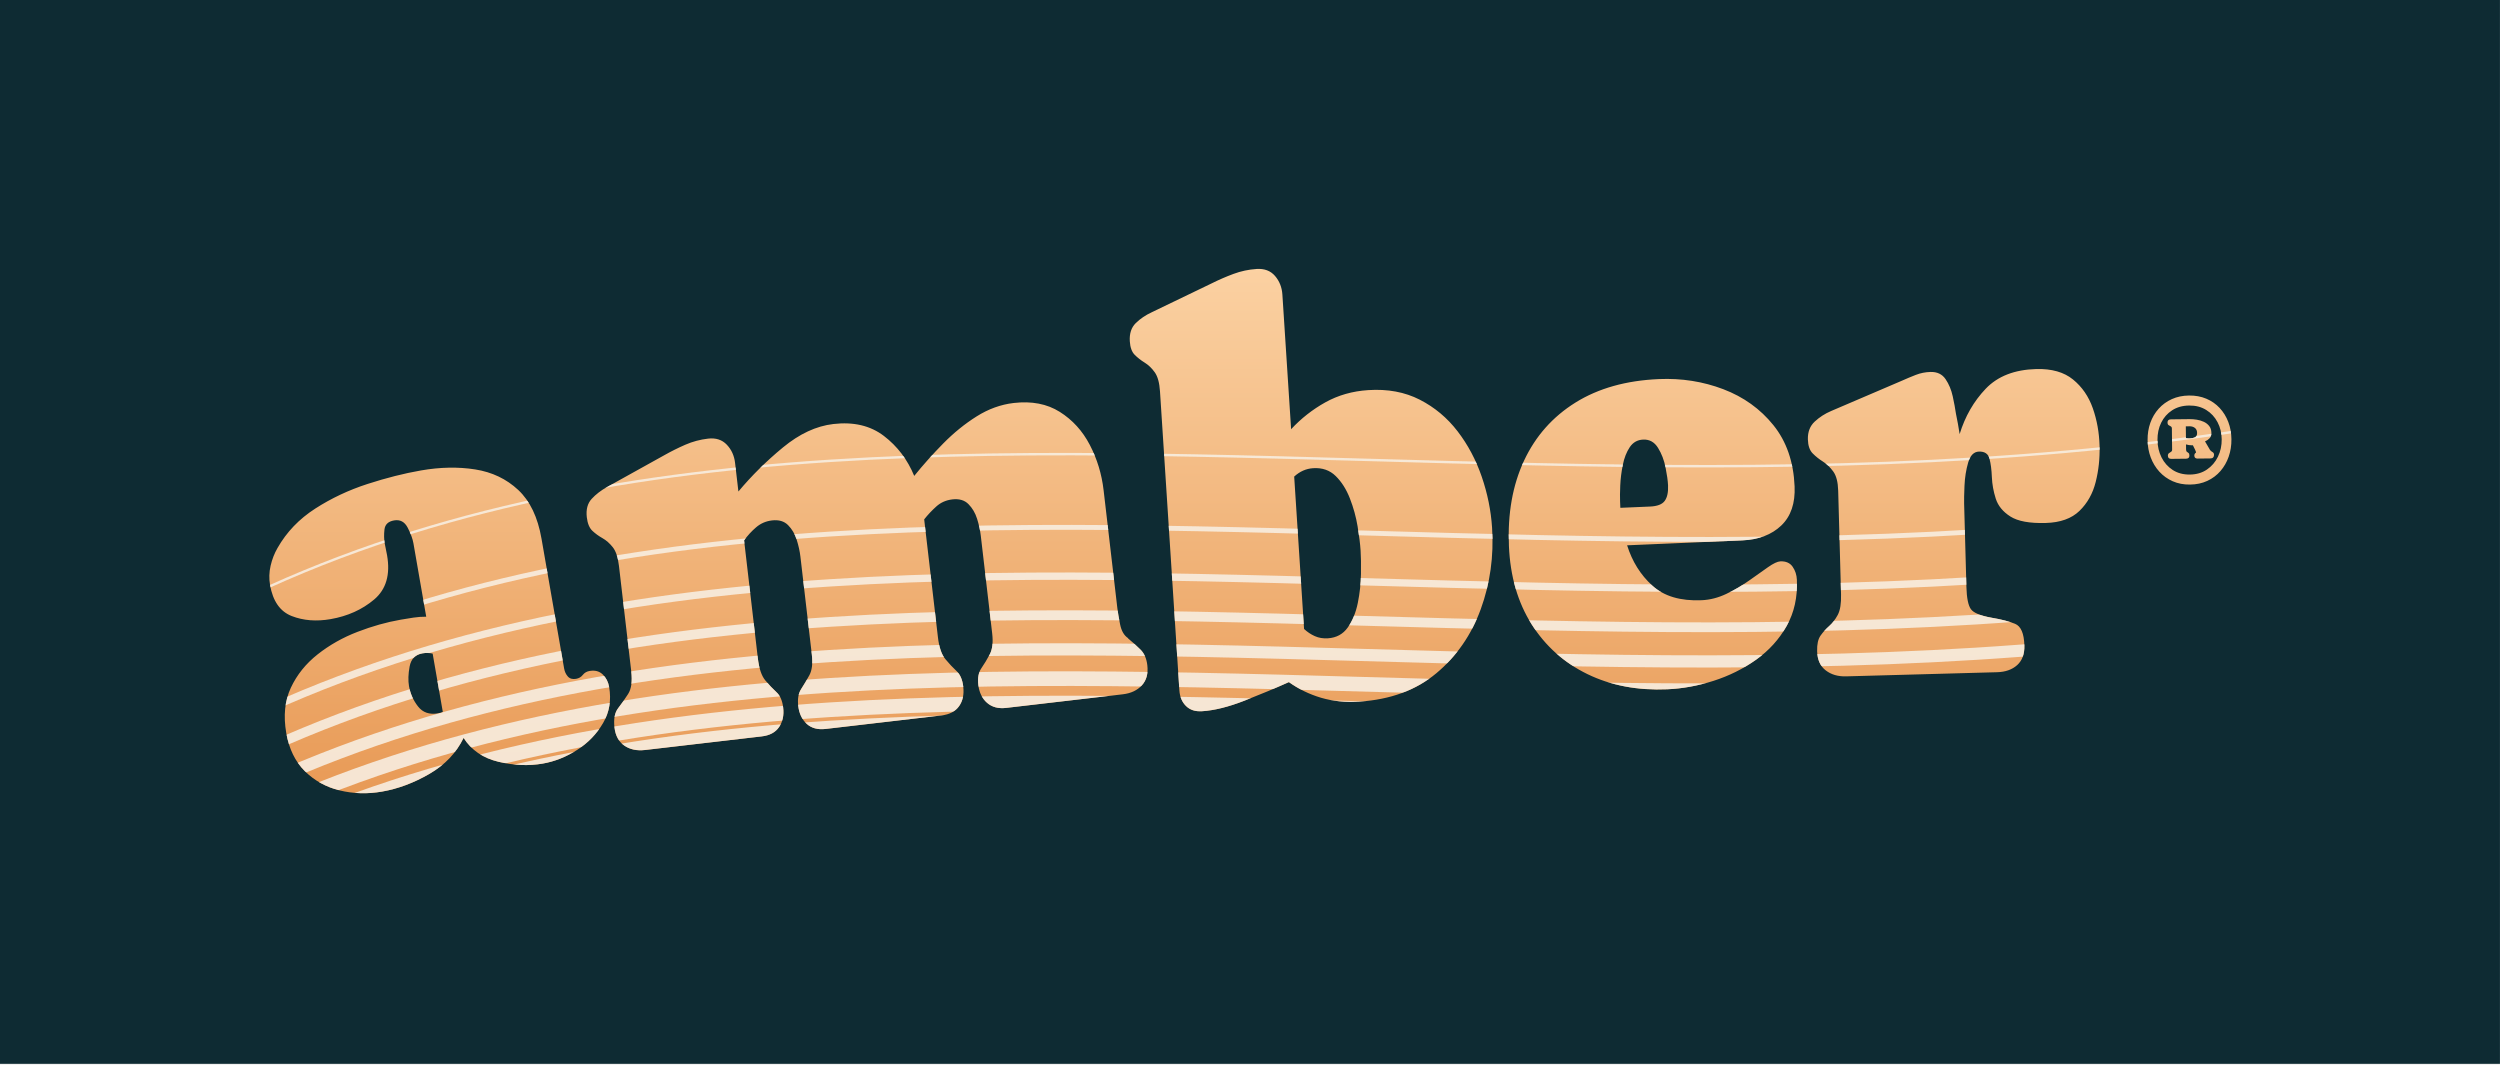
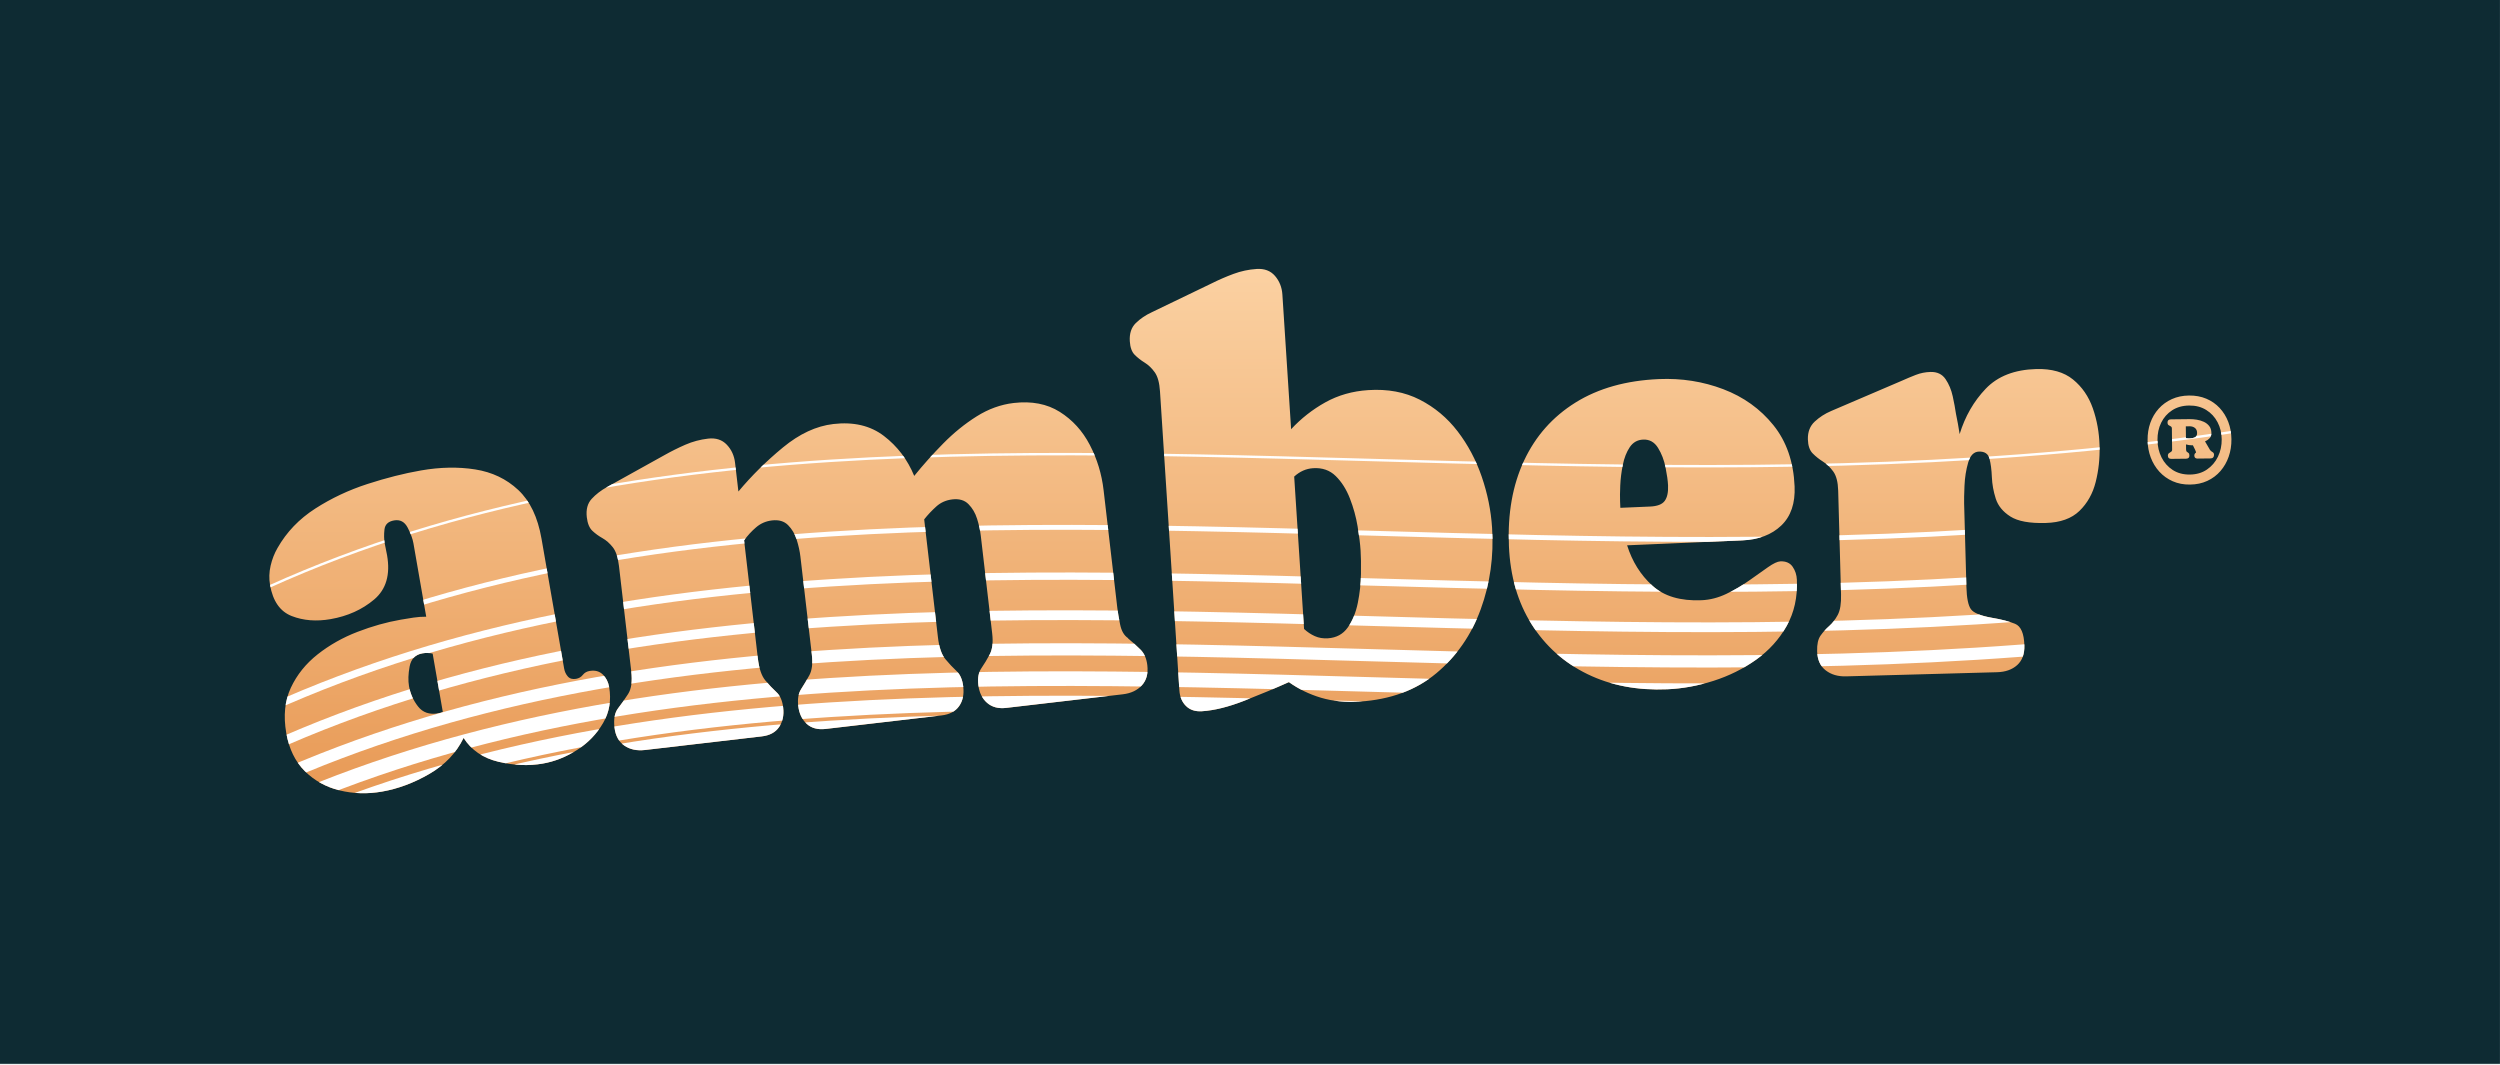
<svg xmlns="http://www.w3.org/2000/svg" viewBox="9.1 52.8 512.251 218.024" role="img" aria-label="amber mark — teal shadows, amber highlights; the grade is explicit">
  <defs>
    <path id="pl9-a" d="M40 230Q40 322 83 383.5Q126 445 195.5 482.5Q265 520 346 536Q427 552 502 552Q524 552 547 551.5Q570 551 592 547V807Q592 832 581.5 865Q571 898 539 898Q508 898 500.5 872.5Q493 847 493 824Q493 814 493.5 803.5Q494 793 494 782Q494 679 423 637.5Q352 596 261 596Q185 596 129 630Q73 664 73 750Q73 784 86.5 816Q100 848 121 873Q182 947 274.5 986Q367 1025 469.5 1039.5Q572 1054 662 1054Q764 1054 849 1025Q934 996 985 928.5Q1036 861 1036 747V286Q1036 269 1044 256Q1052 243 1071 243Q1086 243 1096.5 252.5Q1107 262 1122 262Q1151 262 1165.5 242Q1180 222 1180 195Q1180 125 1137.5 74.5Q1095 24 1032 -2.5Q969 -29 905 -29Q830 -29 753.5 4Q677 37 648 107Q597 36 508.5 3.5Q420 -29 335 -29Q257 -29 189.5 0.5Q122 30 81 88Q40 146 40 230ZM491 318Q491 278 510 242.5Q529 207 575 207Q584 207 592 209V416Q575 423 557 423Q519 423 505 385.5Q491 348 491 318Z" />
    <path id="pl9-m" d="M502 1056Q543 1056 564.5 1027.5Q586 999 586 961V860Q664 934 758.5 995Q853 1056 943 1056Q1050 1056 1114 994Q1178 932 1203 843Q1256 895 1317 944Q1378 993 1444 1024.5Q1510 1056 1578 1056Q1673 1056 1734.5 1006.5Q1796 957 1825.5 879.5Q1855 802 1855 717V301Q1855 278 1858 243.5Q1861 209 1880 193V192Q1902 169 1919 147.5Q1936 126 1936 91Q1936 47 1909 23.5Q1882 0 1839 0H1428Q1387 0 1364 25.5Q1341 51 1341 91Q1341 128 1358.5 148Q1376 168 1393 192.5Q1410 217 1410 264V609Q1410 637 1404 668.5Q1398 700 1380 723Q1362 746 1326 746Q1293 746 1267.5 728Q1242 710 1220 688V273Q1220 220 1237 194Q1254 168 1271 148Q1288 128 1288 91Q1288 50 1265.5 25Q1243 0 1201 0H793Q751 0 729 25.5Q707 51 707 91Q707 128 724 148.5Q741 169 758 193Q775 217 775 264V609Q775 637 769 668.5Q763 700 745 723Q727 746 691 746Q659 746 633 728.5Q607 711 586 688V273Q586 219 603 193Q620 167 637 147.5Q654 128 654 91Q654 51 632 25.5Q610 0 568 0H157Q114 0 87 23.5Q60 47 60 91Q60 135 80.5 156Q101 177 121 201.5Q141 226 141 279V650Q141 695 127 717.5Q113 740 95 753Q77 766 63 782.5Q49 799 49 832Q49 873 73.5 894Q98 915 132 929L343 1016Q381 1032 420.5 1044Q460 1056 502 1056Z" />
    <path id="pl9-b" d="M561 1409V937Q617 990 686.5 1023Q756 1056 839 1056Q941 1056 1016.5 1011Q1092 966 1141.5 892Q1191 818 1215.5 728Q1240 638 1240 548Q1240 398 1182 266Q1124 134 1012.5 52.5Q901 -29 738 -29Q665 -29 605 -7Q545 15 496 55Q421 27 336 0Q251 -27 186 -27Q151 -27 131.5 -5Q112 17 112 51V1099Q112 1144 98 1166.5Q84 1189 65 1202.5Q46 1216 32 1232Q18 1248 18 1280Q18 1321 43 1342.5Q68 1364 102 1377L317 1464Q355 1480 395 1492Q435 1504 477 1504Q518 1504 539.5 1475.5Q561 1447 561 1409ZM629 796Q592 796 561 771V237Q577 220 597 209.5Q617 199 642 199Q687 199 714 232.5Q741 266 754.5 316Q768 366 772 416Q776 466 776 498Q776 533 771 583Q766 633 750.5 682Q735 731 706 763.5Q677 796 629 796Z" />
    <path id="pl9-e" d="M1047 661Q1047 572 994.5 526Q942 480 856 480H453Q476 394 535 335.5Q594 277 705 277Q749 277 792.5 295.5Q836 314 874.5 339Q913 364 942 382.5Q971 401 986 401Q1015 401 1028 380.5Q1041 360 1041 334Q1041 243 998.5 174.5Q956 106 886.5 61Q817 16 734.5 -6.5Q652 -29 572 -29Q415 -29 295 36Q175 101 107.5 218.5Q40 336 40 495Q40 665 105.5 791Q171 917 294 986.5Q417 1056 589 1056Q708 1056 812.5 1011Q917 966 982 878Q1047 790 1047 661ZM435 634Q435 623 435 612H539Q577 612 591 629.5Q605 647 605 683Q605 707 599 746Q593 785 575.5 816Q558 847 525 847Q495 847 477 822.5Q459 798 450 761.5Q441 725 438 690Q435 655 435 634Z" />
    <path id="pl9-r" d="M593 593V301Q593 243 606.5 223Q620 203 678 191Q729 181 759.5 167.5Q790 154 790 91Q790 46 763 23Q736 0 692 0H164Q121 0 93 23Q65 46 65 91Q65 127 78.5 145Q92 163 109.5 177.5Q127 192 140.5 215.5Q154 239 154 287V650Q154 695 138.5 717.5Q123 740 103.5 753Q84 766 68.5 782.5Q53 799 53 832Q53 871 78.5 893.5Q104 916 137 929L387 1028Q411 1038 436 1047Q461 1056 488 1056Q523 1056 540 1029.5Q557 1003 563.5 968.5Q570 934 573 908Q576 890 579 872Q582 854 584 836Q615 928 679.5 992Q744 1056 858 1056Q939 1056 985.5 1016Q1032 976 1052 913.5Q1072 851 1072 781Q1072 716 1055 655.5Q1038 595 995.5 556Q953 517 876 517Q792 517 753.5 543Q715 569 704 607Q693 645 692.5 683Q692 721 686 747Q680 773 650 773Q623 773 611 735.5Q599 698 596 655Q593 612 593 593Z" />
    <path id="pl9-registered" d="M797 -163Q630 -163 495 -101.5Q360 -40 263.5 68.5Q167 177 115.5 319Q64 461 64 622Q64 784 115.5 924Q167 1064 264 1169.5Q361 1275 496 1334.5Q631 1394 797 1394Q964 1394 1099 1335Q1234 1276 1330.5 1170Q1427 1064 1478.5 924Q1530 784 1530 622Q1530 460 1479 318Q1428 176 1332 67.5Q1236 -41 1100.5 -102Q965 -163 797 -163ZM797 12Q969 12 1095.5 96Q1222 180 1291 319Q1360 458 1360 622Q1360 787 1290.5 922.5Q1221 1058 1094.5 1138.5Q968 1219 797 1219Q625 1219 499 1139Q373 1059 305 924Q237 789 237 622Q237 456 304.5 317.5Q372 179 497.5 95.5Q623 12 797 12ZM1181 736Q1181 677 1148 642.5Q1115 608 1068 589L1151 443Q1165 418 1194 402.5Q1223 387 1223 353Q1223 325 1207.5 307.5Q1192 290 1163 290H934Q878 290 878 344Q878 366 892 383Q908 388 908 401Q908 411 890 451Q872 491 855 524Q848 523 840 523Q813 523 787 527.5Q761 532 735 540V451Q735 421 749 410.5Q763 400 777.5 389Q792 378 792 344Q792 290 733 290H476Q416 290 416 344Q416 376 435 389.5Q454 403 472.5 414Q491 425 491 451V820Q491 848 472.5 858Q454 868 435 880Q416 892 416 927Q416 981 476 981H804Q862 981 927.5 970Q993 959 1050.5 931.5Q1108 904 1144.5 856.5Q1181 809 1181 736ZM735 856V650Q752 646 769.5 645Q787 644 806 644Q854 644 892.5 662.5Q931 681 931 738Q931 797 893.5 826.5Q856 856 800 856Z" />
    <clipPath id="pl9-text">
      <use href="#pl9-a" transform="translate(67.76 216.69) rotate(-9.882) translate(0 0.00) scale(0.058594 -0.058594)" />
      <use href="#pl9-m" transform="translate(132.13 207.54) rotate(-6.650) translate(0 0.00) scale(0.058594 -0.058594)" />
      <use href="#pl9-b" transform="translate(244.40 197.66) rotate(-3.710) translate(0 0.00) scale(0.058594 -0.058594)" />
      <use href="#pl9-e" transform="translate(317.18 193.77) rotate(-2.453) translate(0 0.00) scale(0.058594 -0.058594)" />
      <use href="#pl9-r" transform="translate(377.77 191.65) rotate(-1.573) translate(0 0.00) scale(0.058594 -0.058594)" />
      <use href="#pl9-registered" transform="translate(448.92 190.28) rotate(-0.641) translate(0 -40.00) scale(0.011719 -0.011719)" />
    </clipPath>
  </defs>
  <linearGradient id="ink9" gradientUnits="userSpaceOnUse" x1="0" y1="107.755" x2="0" y2="215.78">
    <stop offset="0" stop-color="#FBD1A2" />
    <stop offset="1" stop-color="#E89A56" />
  </linearGradient>
  <rect x="9.09" y="52.755" width="512.251" height="218.024" fill="#0E2B33" />
  <g clip-path="url(#pl9-text)">
    <rect x="9.09" y="52.755" width="512.251" height="218.024" fill="url(#ink9)" />
  </g>
  <g clip-path="url(#pl9-text)">
-     <path d="M50,180 C200,100 400,200 600,100 S850,160 950,130" fill="none" stroke="#F7EDE0" stroke-width="0.5" opacity="0.9" />
-     <path d="M50,195 C200,115 400,215 600,115 S850,175 950,145" fill="none" stroke="#F7EDE0" stroke-width="1" opacity="0.9" />
-     <path d="M50,205 C200,125 400,225 600,125 S850,185 950,155" fill="none" stroke="#F7EDE0" stroke-width="1.5" opacity="0.9" />
-     <path d="M50,213 C200,133 400,233 600,133 S850,193 950,163" fill="none" stroke="#F7EDE0" stroke-width="2" opacity="0.9" />
-     <path d="M50,220 C200,140 400,240 600,140 S850,200 950,170" fill="none" stroke="#F7EDE0" stroke-width="2.5" opacity="0.9" />
-     <path d="M50,226 C200,146 400,246 600,146 S850,206 950,176" fill="none" stroke="#F7EDE0" stroke-width="3" opacity="0.9" />
-     <path d="M50,231 C200,151 400,251 600,151 S850,211 950,181" fill="none" stroke="#F7EDE0" stroke-width="3" opacity="0.9" />
-     <path d="M50,235 C200,155 400,255 600,155 S850,215 950,185" fill="none" stroke="#F7EDE0" stroke-width="3.5" opacity="0.9" />
-     <path d="M50,238 C200,158 400,258 600,158 S850,218 950,188" fill="none" stroke="#F7EDE0" stroke-width="4" opacity="0.9" />
+     <path stroke="#FFFFFF" stroke-width="0.5" stroke-opacity="1.0" fill="none" d="M50,180 C200,100 400,200 600,100 S850,160 950,130" />
+     <path stroke="#FFFFFF" stroke-width="1" stroke-opacity="1.0" fill="none" d="M50,195 C200,115 400,215 600,115 S850,175 950,145" />
+     <path stroke="#FFFFFF" stroke-width="1.5" stroke-opacity="1.0" fill="none" d="M50,205 C200,125 400,225 600,125 S850,185 950,155" />
+     <path stroke="#FFFFFF" stroke-width="2" stroke-opacity="1.0" fill="none" d="M50,213 C200,133 400,233 600,133 S850,193 950,163" />
+     <path stroke="#FFFFFF" stroke-width="2.5" stroke-opacity="1.0" fill="none" d="M50,220 C200,140 400,240 600,140 S850,200 950,170" />
+     <path stroke="#FFFFFF" stroke-width="3" stroke-opacity="1.0" fill="none" d="M50,226 C200,146 400,246 600,146 S850,206 950,176" />
+     <path stroke="#FFFFFF" stroke-width="3" stroke-opacity="1.0" fill="none" d="M50,231 C200,151 400,251 600,151 S850,211 950,181" />
+     <path stroke="#FFFFFF" stroke-width="3.5" stroke-opacity="1.0" fill="none" d="M50,235 C200,155 400,255 600,155 S850,215 950,185" />
+     <path stroke="#FFFFFF" stroke-width="4" stroke-opacity="1.0" fill="none" d="M50,238 C200,158 400,258 600,158 S850,218 950,188" />
  </g>
</svg>
